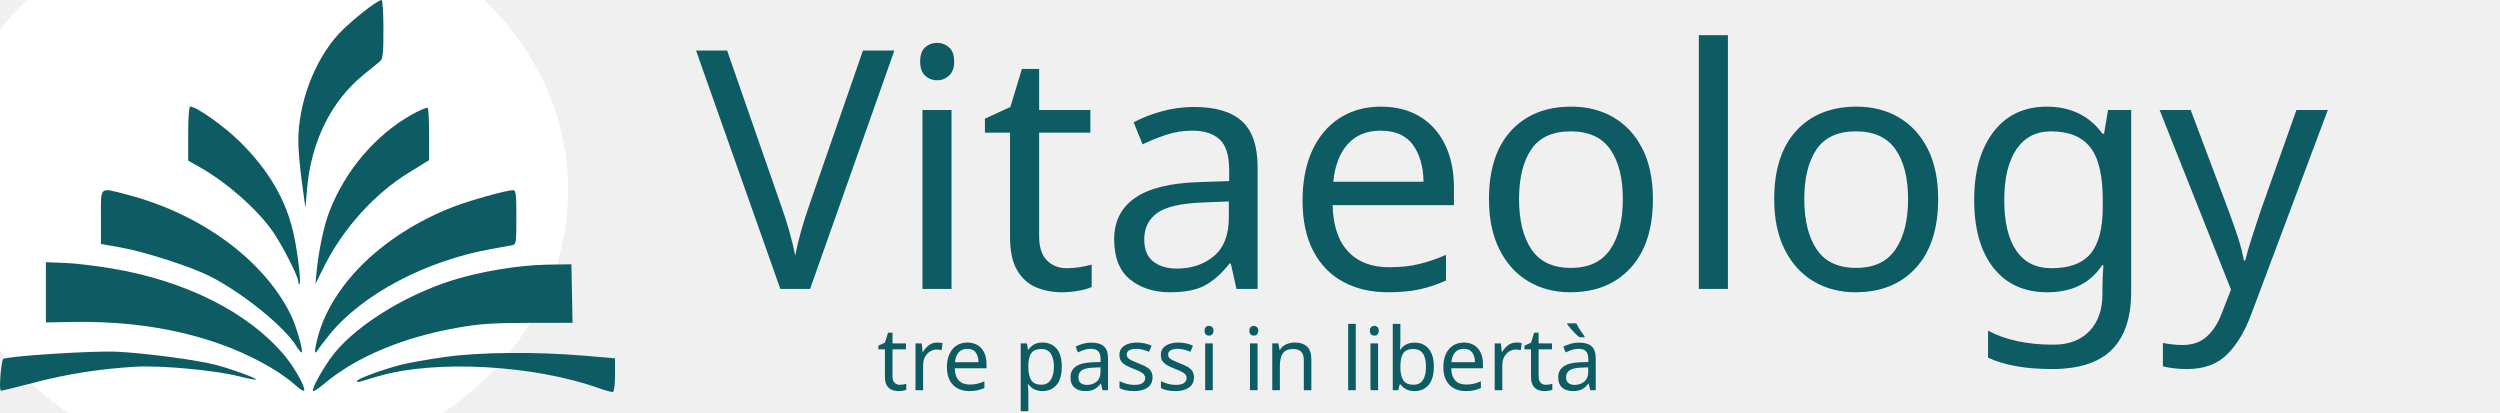
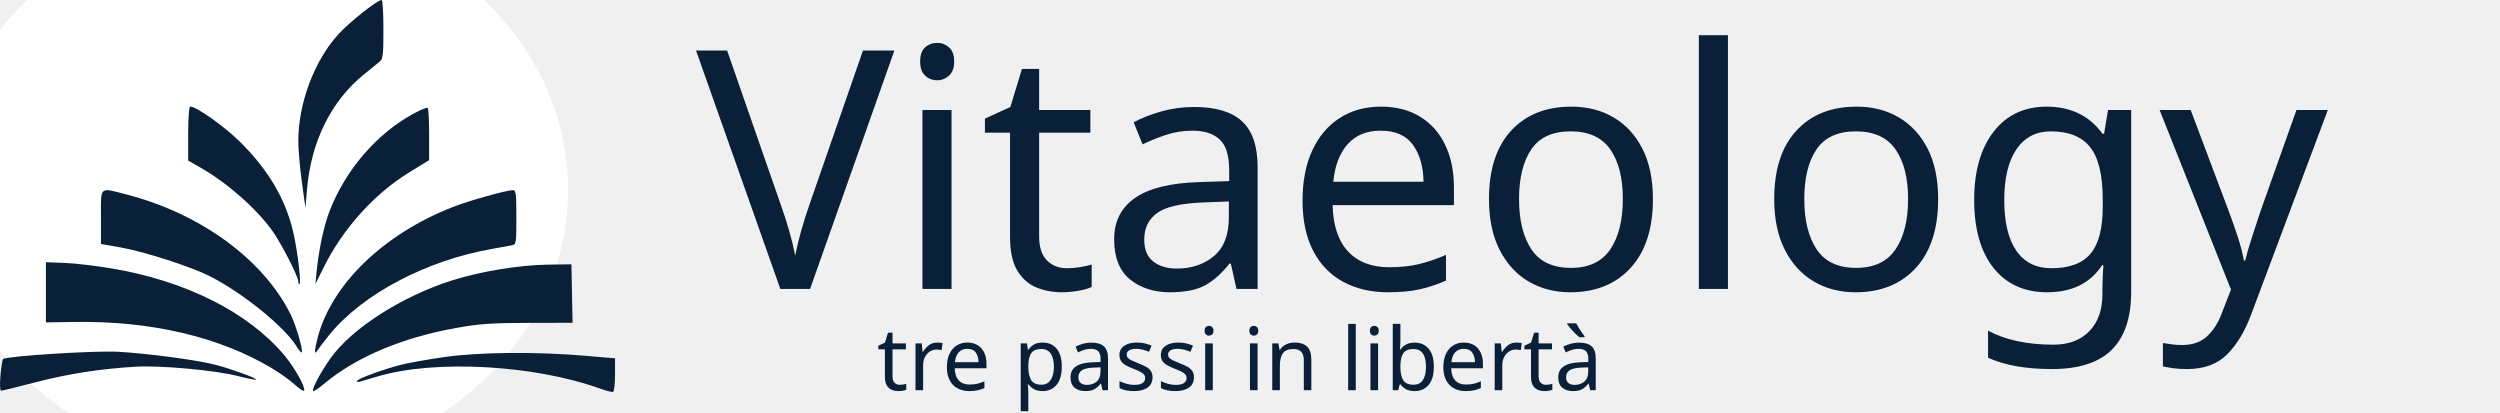
<svg xmlns="http://www.w3.org/2000/svg" viewBox="0 0 2609 430">
  <g transform="translate(-65.74,-107.26)">
    <ellipse fill="#ffffff" cx="332.47" cy="305.48" rx="326.12" ry="290.6" />
    <g>
-       <path fill="#0d5c63" d="m 373.709,508.927 c -4.8,-4.465 -15.754,-12.317 -24.344,-17.45 -54.68,-32.676 -126.152,-49.461 -205.372,-48.232 l -30.347,0.471 v -31.408 -31.408 l 19.509,0.727 c 10.73,0.4 33.165,3.044 49.856,5.877 76.593,12.999 141.262,45.479 178.911,89.859 10.794,12.724 22.608,33.541 21.266,37.474 -0.414,1.215 -4.68,-1.444 -9.48,-5.909 z m 18.481,6.246 c 0,-4.2 8.633,-20.093 18.456,-33.974 21.985,-31.069 74.234,-64.57 126.777,-81.287 29.146,-9.273 70.222,-16.062 99.708,-16.479 l 24.933,-0.353 0.598,30.526 0.598,30.526 -46.119,0.095 c -38.144,0.079 -50.992,0.96 -74.298,5.095 -57.396,10.183 -105.831,30.631 -139.272,58.798 -6.259,5.272 -11.38,8.446 -11.38,7.053 z m 299.136,-2.6 C 622.867,488.078 520.381,482.437 460.688,499.878 c -8.465,2.473 -17.22,5.029 -19.455,5.68 -2.31,0.672 -3.508,0.277 -2.776,-0.915 1.595,-2.596 28.212,-12.275 46.381,-16.865 7.441,-1.88 27.437,-5.422 44.437,-7.873 36.051,-5.196 95.779,-5.763 146.878,-1.394 l 31.431,2.687 v 17.262 c 0,9.682 -0.952,17.507 -2.168,17.82 -1.192,0.307 -7.532,-1.361 -14.09,-3.707 z M 66.22,499.187 c 0.757,-8.694 1.983,-16.441 2.725,-17.214 2.931,-3.055 94.915,-8.931 119.486,-7.632 30.458,1.61 82.792,8.555 101.88,13.519 16.84,4.38 43.886,14.243 42.601,15.536 -0.502,0.505 -8.698,-1.081 -18.212,-3.524 -24.382,-6.262 -81.351,-11.487 -107.843,-9.891 -37.089,2.234 -70.243,7.423 -104.701,16.386 -18.243,4.745 -34.1,8.628 -35.239,8.628 -1.252,0 -1.527,-6.249 -0.696,-15.808 z M 375.25,468.768 C 362.585,448.155 318.609,412.597 284.483,395.374 265.012,385.548 216.684,369.955 192.224,365.608 l -21.135,-3.756 v -28.088 c 0,-32.685 -1.961,-30.911 26.188,-23.682 77.553,19.918 143.193,67.821 171.821,125.393 5.474,11.009 13.286,37.779 11.538,39.538 -0.527,0.53 -2.951,-2.28 -5.387,-6.245 z m 19.262,4.799 c -0.056,-1.799 1.198,-8.182 2.788,-14.184 14.768,-55.775 68.965,-108.01 141.332,-136.217 16.916,-6.594 55.911,-17.491 62.589,-17.491 2.914,0 3.4,4.047 3.4,28.304 0,27.601 -0.121,28.329 -4.877,29.308 -2.683,0.552 -11.705,2.191 -20.051,3.643 -68.647,11.939 -135.535,47.125 -169.972,89.413 -5.469,6.716 -11.105,14.075 -12.525,16.353 -1.94,3.112 -2.607,3.329 -2.684,0.872 z m -17.494,-72.614 c 0,-5.192 -17.518,-39.374 -27.012,-52.706 -16.644,-23.372 -47.126,-50.175 -75.409,-66.308 l -12.464,-7.109 v -28.185 c 0,-17.086 0.842,-28.185 2.139,-28.185 6.503,0 35.86,20.844 52.206,37.067 30.438,30.21 48.527,61.705 56.11,97.699 4.269,20.262 7.653,50.569 5.646,50.569 -0.668,0 -1.215,-1.278 -1.215,-2.841 z m 18.866,-7.627 c 2.28,-24.152 7.632,-49.806 13.65,-65.428 16.508,-42.854 48.706,-80.492 86.886,-101.564 7.849,-4.332 14.921,-7.222 15.715,-6.422 0.795,0.8 1.445,13.383 1.445,27.963 v 26.509 l -21.015,12.92 c -36.098,22.194 -68.791,58.429 -88.679,98.29 l -8.97,17.979 z m -15.141,-96.373 c -2.055,-14.99 -3.72,-34.123 -3.702,-42.518 0.088,-39.497 16.685,-83.805 41.663,-111.225 11.976,-13.147 40.749,-35.953 45.36,-35.953 1.005,0 1.828,13.746 1.828,30.547 0,26.452 -0.508,30.965 -3.793,33.662 -2.087,1.713 -9.399,7.642 -16.251,13.176 -34.367,27.755 -55.39,70.036 -59.69,120.043 l -1.679,19.523 z" />
-       <text style="font-size:346.667px;font-family:Stoke;text-anchor:middle;fill:#0d5c63" x="1651.86" y="406.75" transform="scale(0.995,1.005)">Vitaeology</text>
-       <text style="font-size:90.667px;font-family:Stoke;text-anchor:middle;fill:#0d5c63" x="1366.48" y="511.93" transform="scale(0.995,1.005)">tre passi in libertà</text>
+       <path fill="#092038" d="m 373.709,508.927 c -4.8,-4.465 -15.754,-12.317 -24.344,-17.45 -54.68,-32.676 -126.152,-49.461 -205.372,-48.232 l -30.347,0.471 v -31.408 -31.408 l 19.509,0.727 c 10.73,0.4 33.165,3.044 49.856,5.877 76.593,12.999 141.262,45.479 178.911,89.859 10.794,12.724 22.608,33.541 21.266,37.474 -0.414,1.215 -4.68,-1.444 -9.48,-5.909 z m 18.481,6.246 c 0,-4.2 8.633,-20.093 18.456,-33.974 21.985,-31.069 74.234,-64.57 126.777,-81.287 29.146,-9.273 70.222,-16.062 99.708,-16.479 l 24.933,-0.353 0.598,30.526 0.598,30.526 -46.119,0.095 c -38.144,0.079 -50.992,0.96 -74.298,5.095 -57.396,10.183 -105.831,30.631 -139.272,58.798 -6.259,5.272 -11.38,8.446 -11.38,7.053 z m 299.136,-2.6 C 622.867,488.078 520.381,482.437 460.688,499.878 c -8.465,2.473 -17.22,5.029 -19.455,5.68 -2.31,0.672 -3.508,0.277 -2.776,-0.915 1.595,-2.596 28.212,-12.275 46.381,-16.865 7.441,-1.88 27.437,-5.422 44.437,-7.873 36.051,-5.196 95.779,-5.763 146.878,-1.394 l 31.431,2.687 v 17.262 c 0,9.682 -0.952,17.507 -2.168,17.82 -1.192,0.307 -7.532,-1.361 -14.09,-3.707 z M 66.22,499.187 c 0.757,-8.694 1.983,-16.441 2.725,-17.214 2.931,-3.055 94.915,-8.931 119.486,-7.632 30.458,1.61 82.792,8.555 101.88,13.519 16.84,4.38 43.886,14.243 42.601,15.536 -0.502,0.505 -8.698,-1.081 -18.212,-3.524 -24.382,-6.262 -81.351,-11.487 -107.843,-9.891 -37.089,2.234 -70.243,7.423 -104.701,16.386 -18.243,4.745 -34.1,8.628 -35.239,8.628 -1.252,0 -1.527,-6.249 -0.696,-15.808 z M 375.25,468.768 C 362.585,448.155 318.609,412.597 284.483,395.374 265.012,385.548 216.684,369.955 192.224,365.608 l -21.135,-3.756 v -28.088 c 0,-32.685 -1.961,-30.911 26.188,-23.682 77.553,19.918 143.193,67.821 171.821,125.393 5.474,11.009 13.286,37.779 11.538,39.538 -0.527,0.53 -2.951,-2.28 -5.387,-6.245 z m 19.262,4.799 c -0.056,-1.799 1.198,-8.182 2.788,-14.184 14.768,-55.775 68.965,-108.01 141.332,-136.217 16.916,-6.594 55.911,-17.491 62.589,-17.491 2.914,0 3.4,4.047 3.4,28.304 0,27.601 -0.121,28.329 -4.877,29.308 -2.683,0.552 -11.705,2.191 -20.051,3.643 -68.647,11.939 -135.535,47.125 -169.972,89.413 -5.469,6.716 -11.105,14.075 -12.525,16.353 -1.94,3.112 -2.607,3.329 -2.684,0.872 z m -17.494,-72.614 c 0,-5.192 -17.518,-39.374 -27.012,-52.706 -16.644,-23.372 -47.126,-50.175 -75.409,-66.308 l -12.464,-7.109 v -28.185 c 0,-17.086 0.842,-28.185 2.139,-28.185 6.503,0 35.86,20.844 52.206,37.067 30.438,30.21 48.527,61.705 56.11,97.699 4.269,20.262 7.653,50.569 5.646,50.569 -0.668,0 -1.215,-1.278 -1.215,-2.841 z m 18.866,-7.627 c 2.28,-24.152 7.632,-49.806 13.65,-65.428 16.508,-42.854 48.706,-80.492 86.886,-101.564 7.849,-4.332 14.921,-7.222 15.715,-6.422 0.795,0.8 1.445,13.383 1.445,27.963 v 26.509 l -21.015,12.92 c -36.098,22.194 -68.791,58.429 -88.679,98.29 l -8.97,17.979 z m -15.141,-96.373 c -2.055,-14.99 -3.72,-34.123 -3.702,-42.518 0.088,-39.497 16.685,-83.805 41.663,-111.225 11.976,-13.147 40.749,-35.953 45.36,-35.953 1.005,0 1.828,13.746 1.828,30.547 0,26.452 -0.508,30.965 -3.793,33.662 -2.087,1.713 -9.399,7.642 -16.251,13.176 -34.367,27.755 -55.39,70.036 -59.69,120.043 l -1.679,19.523 z" />
+       <text style="font-size:346.667px;font-family:Stoke;text-anchor:middle;fill:#092038" x="1651.86" y="406.75" transform="scale(0.995,1.005)">Vitaeology</text>
+       <text style="font-size:90.667px;font-family:Stoke;text-anchor:middle;fill:#092038" x="1366.48" y="511.93" transform="scale(0.995,1.005)">tre passi in libertà</text>
    </g>
  </g>
</svg>
